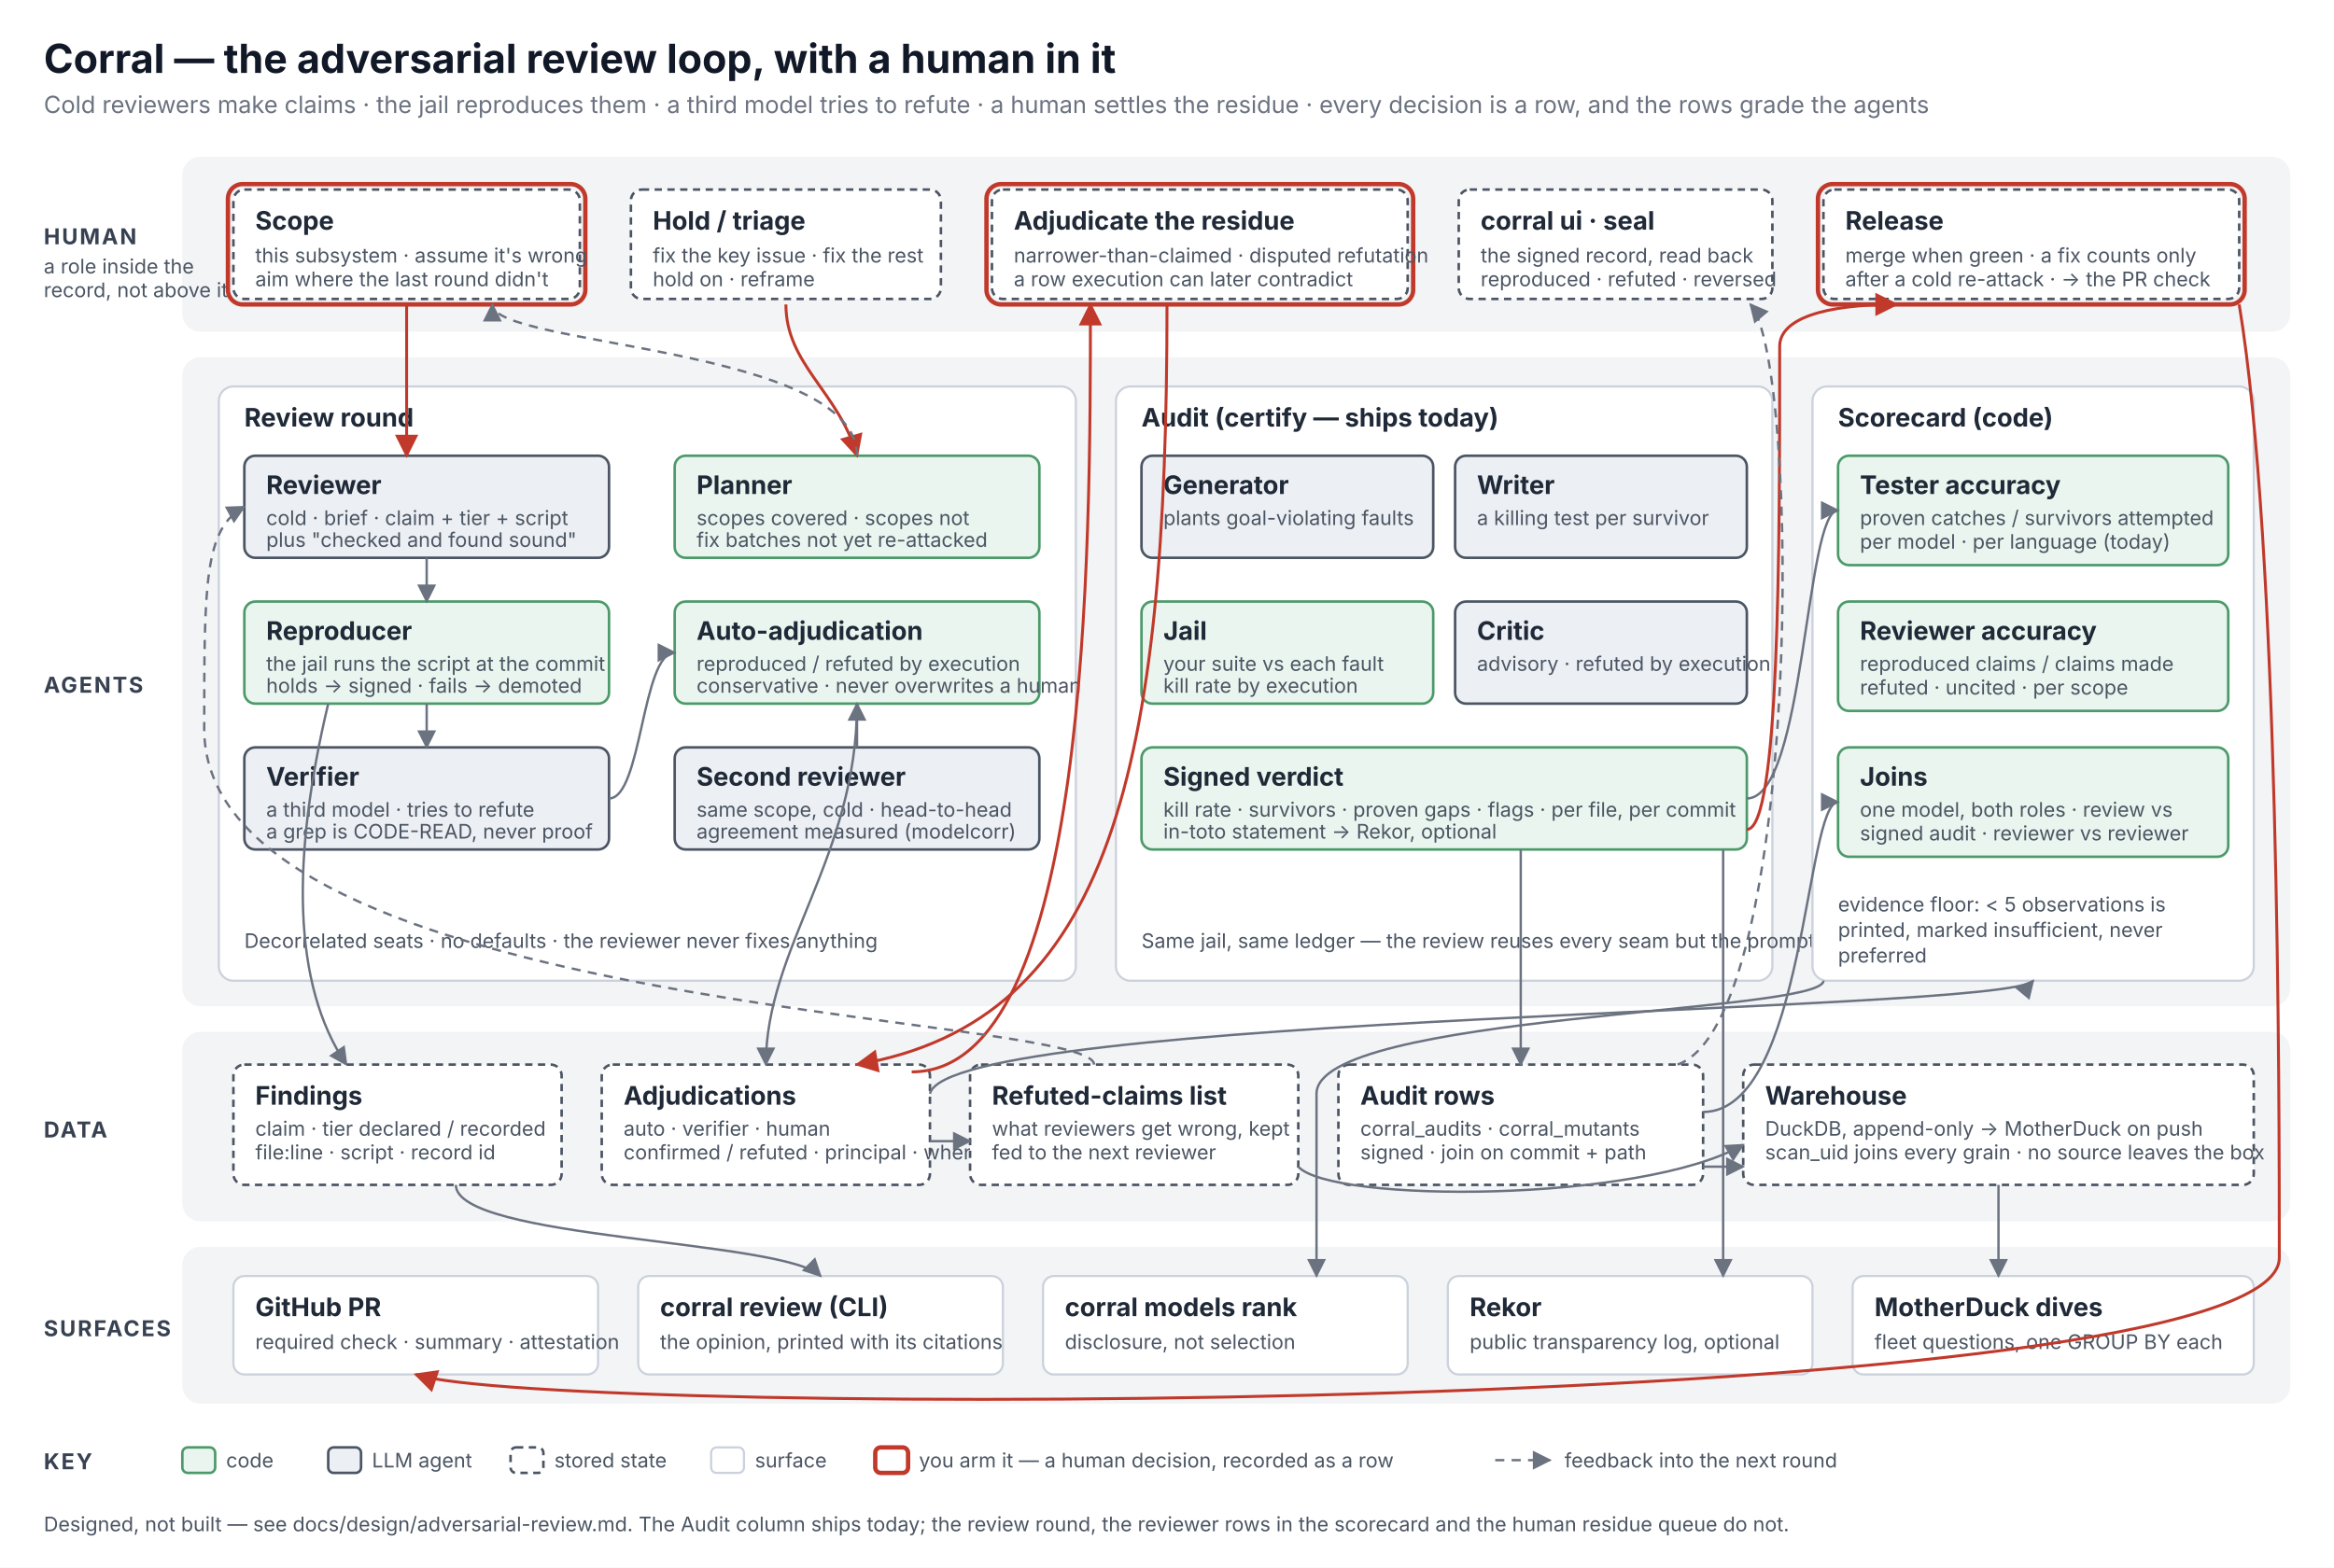
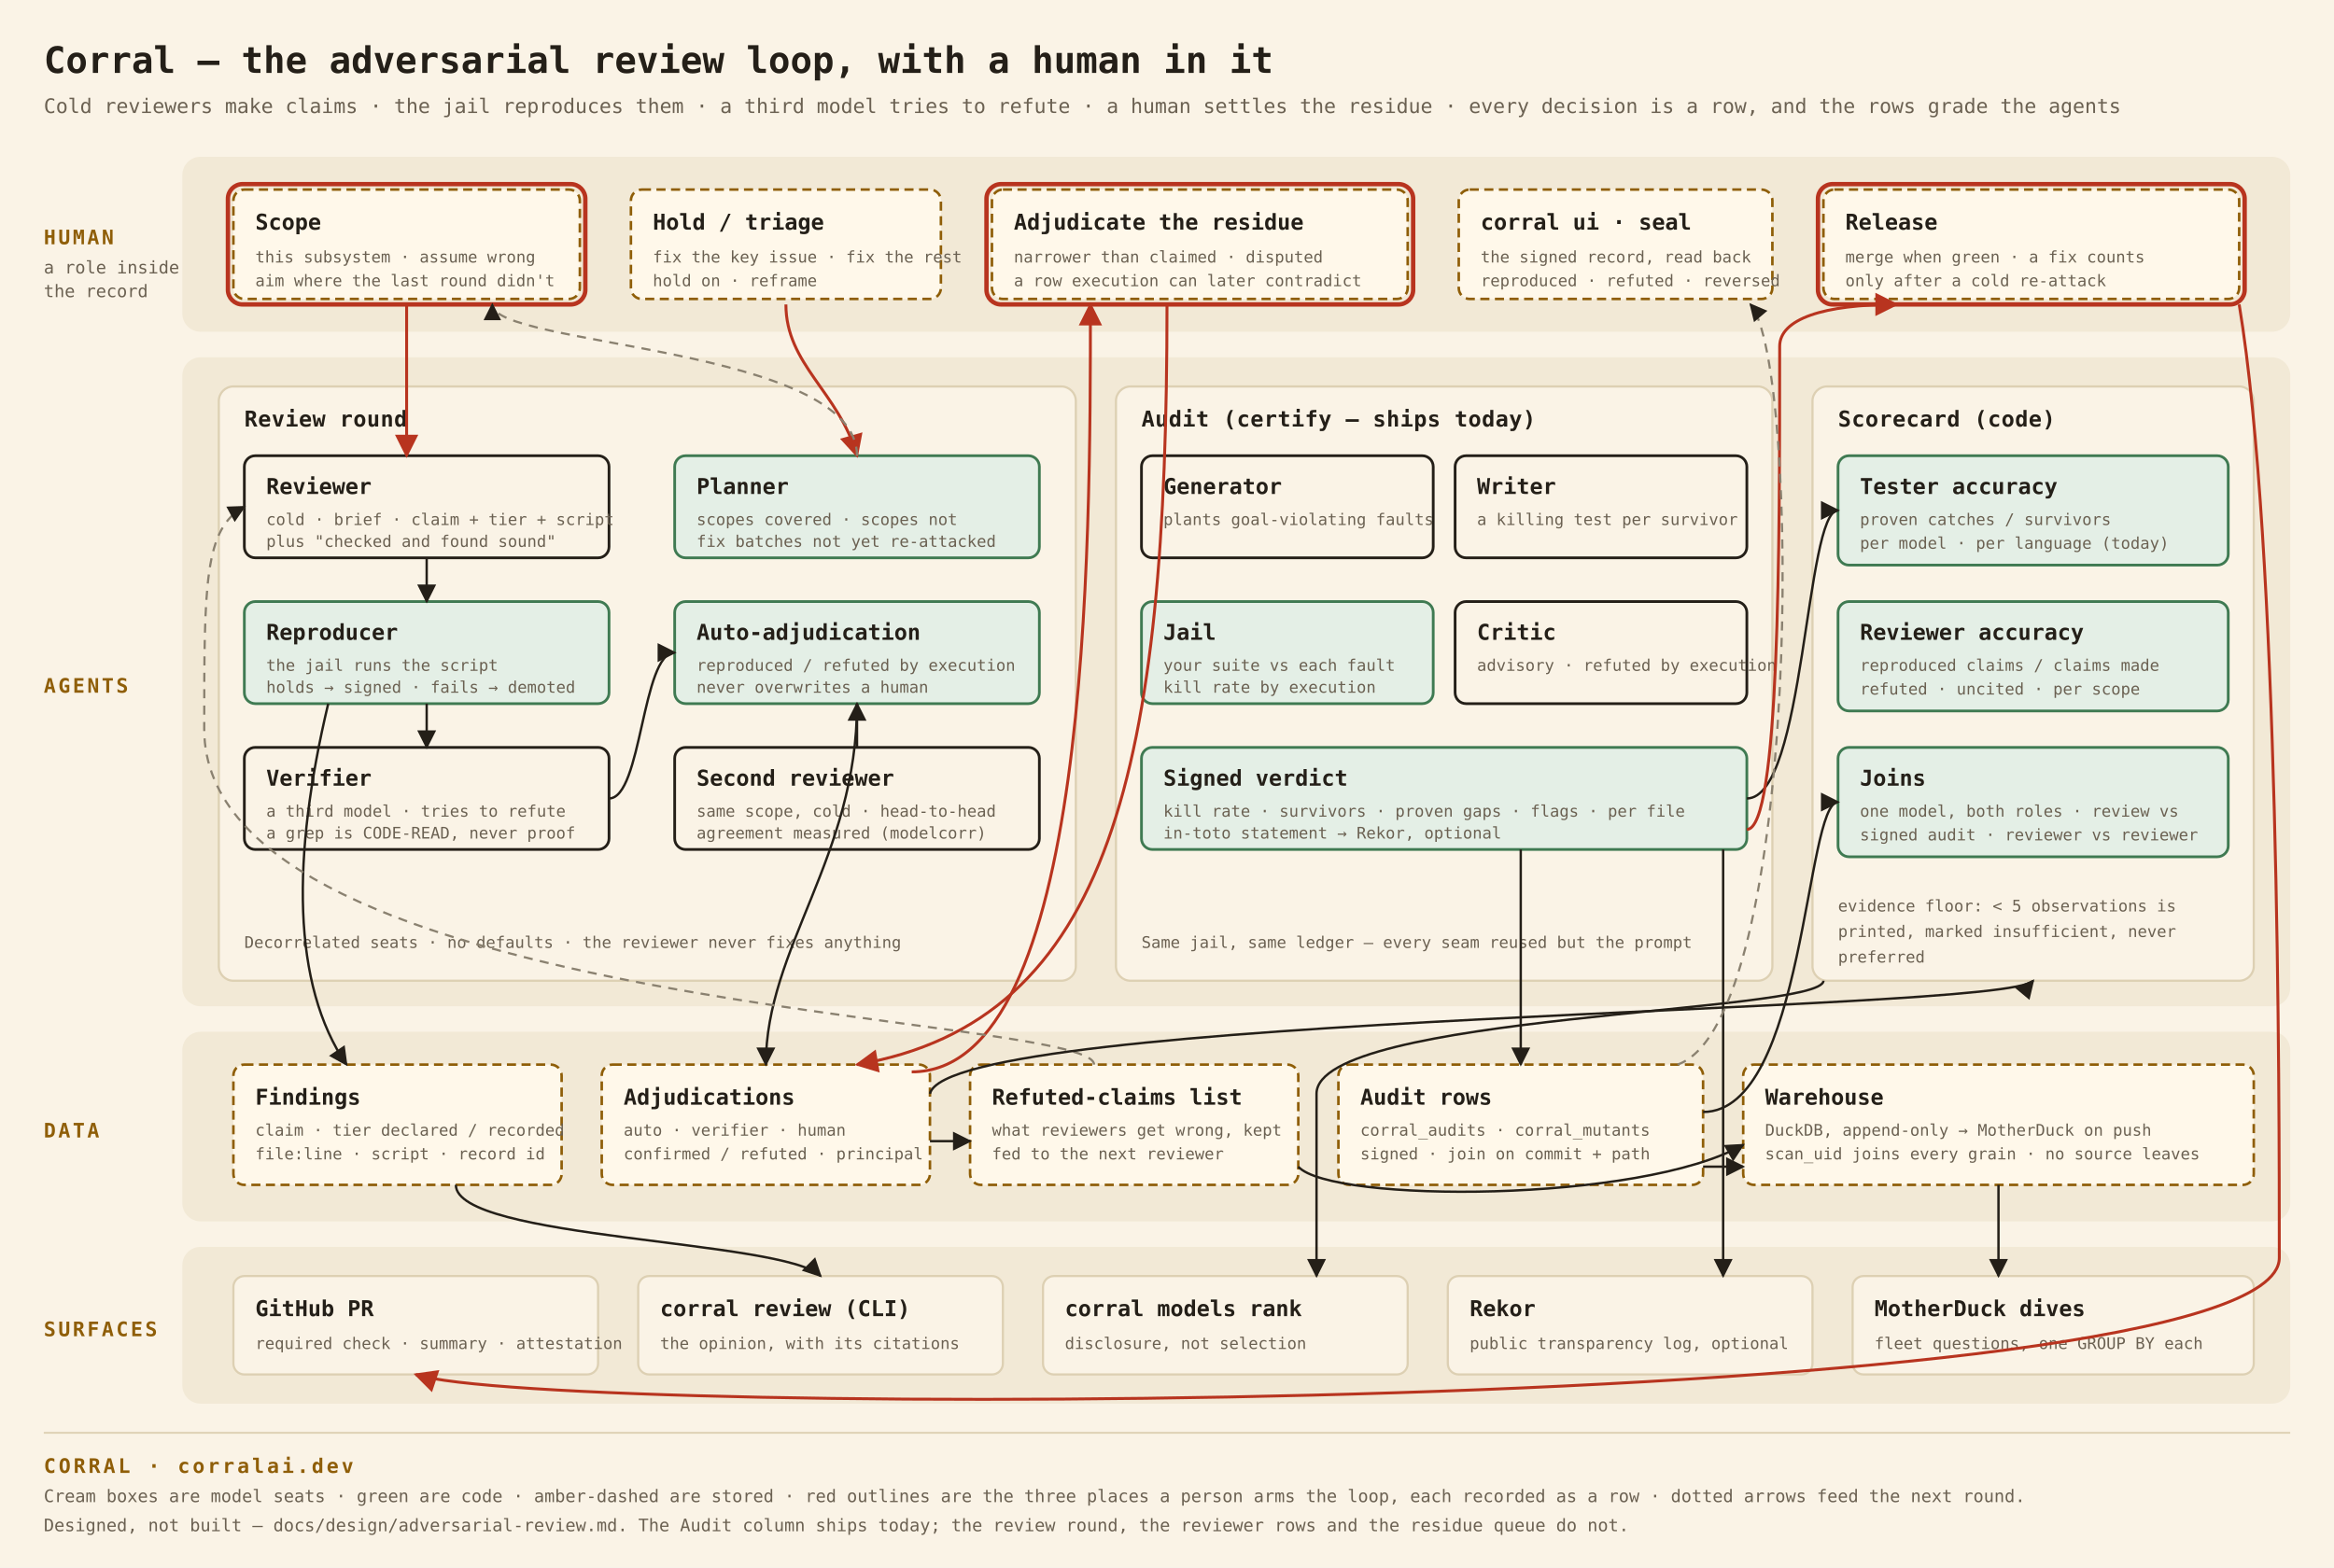
- <svg xmlns="http://www.w3.org/2000/svg" width="1280" height="860" viewBox="0 0 1280 860" font-family="Inter, 'Helvetica Neue', Arial, sans-serif" font-size="12">
+ <svg xmlns="http://www.w3.org/2000/svg" width="1280" height="860" viewBox="0 0 1280 860" font-family="ui-monospace, SFMono-Regular, Menlo, 'Cascadia Code', 'Fira Code', monospace" font-size="12">
  <defs>
    <marker id="arr" viewBox="0 0 10 10" refX="9" refY="5" markerWidth="8" markerHeight="8" orient="auto-start-reverse">
-       <path d="M0,0 L10,5 L0,10 z" fill="#6b7280" />
+       <path d="M0,0 L10,5 L0,10 z" fill="#241f18" />
    </marker>
    <marker id="arr-red" viewBox="0 0 10 10" refX="9" refY="5" markerWidth="8" markerHeight="8" orient="auto-start-reverse">
-       <path d="M0,0 L10,5 L0,10 z" fill="#c0392b" />
+       <path d="M0,0 L10,5 L0,10 z" fill="#b8341f" />
    </marker>
    <style>
-       .lane { fill: #f3f4f6; }
-       .lanelabel { font-size: 12px; font-weight: 700; letter-spacing: .08em; fill: #374151; }
-       .group { fill: #ffffff; stroke: #cbd2dc; stroke-width: 1.2; }
-       .grouptitle { font-size: 14px; font-weight: 700; fill: #1f2937; }
-       .agent { fill: #eceff3; stroke: #4b5563; stroke-width: 1.4; }
-       .code { fill: #e9f5ee; stroke: #4c9a6a; stroke-width: 1.4; }
-       .state { fill: #ffffff; stroke: #4b5563; stroke-width: 1.4; stroke-dasharray: 4 3; }
-       .surface { fill: #ffffff; stroke: #cbd2dc; stroke-width: 1.2; }
-       .arm { fill: none; stroke: #c0392b; stroke-width: 2.4; }
-       .t { font-size: 14px; font-weight: 700; fill: #1f2937; }
-       .s { font-size: 11px; fill: #4b5563; }
-       .flow { fill: none; stroke: #6b7280; stroke-width: 1.3; marker-end: url(#arr); }
-       .flowred { fill: none; stroke: #c0392b; stroke-width: 1.6; marker-end: url(#arr-red); }
-       .flowback { fill: none; stroke: #6b7280; stroke-width: 1.3; stroke-dasharray: 5 4; marker-end: url(#arr); }
-       .title { font-size: 22px; font-weight: 700; fill: #111827; }
-       .subtitle { font-size: 13px; fill: #6b7280; }
-       .key { font-size: 11px; fill: #4b5563; }
+       .lane { fill: #f2e9d6; }
+       .lanelabel { font-size: 11px; font-weight: 700; letter-spacing: .12em; fill: #8f5e08; }
+       .group { fill: #faf3e6; stroke: #ddd0b3; stroke-width: 1.2; }
+       .grouptitle { font-size: 12px; font-weight: 700; fill: #241f18; letter-spacing: .02em; }
+       .agent { fill: #faf3e6; stroke: #241f18; stroke-width: 1.5; }
+       .code { fill: #e4efe6; stroke: #3f7a52; stroke-width: 1.5; }
+       .state { fill: #fff8ea; stroke: #8f5e08; stroke-width: 1.4; stroke-dasharray: 5 3; }
+       .surface { fill: #faf3e6; stroke: #ddd0b3; stroke-width: 1.2; }
+       .arm { fill: none; stroke: #b8341f; stroke-width: 2.4; }
+       .t { font-size: 12px; font-weight: 700; fill: #241f18; }
+       .s { font-size: 8.8px; fill: #6b6152; }
+       .flow { fill: none; stroke: #241f18; stroke-width: 1.3; marker-end: url(#arr); }
+       .flowred { fill: none; stroke: #b8341f; stroke-width: 1.6; marker-end: url(#arr-red); }
+       .flowback { fill: none; stroke: #8a8170; stroke-width: 1.2; stroke-dasharray: 5 4; marker-end: url(#arr); }
+       .title { font-size: 20px; font-weight: 700; fill: #241f18; }
+       .subtitle { font-size: 11px; fill: #6b6152; }
+       .key { font-size: 9.5px; fill: #6b6152; }
+       .brand { font-size: 11px; font-weight: 700; fill: #8f5e08; letter-spacing: .14em; }
    </style>
  </defs>
-   <rect width="1280" height="860" fill="#ffffff" />
+   <rect width="1280" height="860" fill="#faf3e6" />
  <text x="24" y="40" class="title">Corral — the adversarial review loop, with a human in it</text>
  <text x="24" y="62" class="subtitle">Cold reviewers make claims · the jail reproduces them · a third model tries to refute · a human settles the residue · every decision is a row, and the rows grade the agents</text>
  <rect x="100" y="86" width="1156" height="96" rx="10" class="lane" />
  <text x="24" y="134" class="lanelabel">HUMAN</text>
-   <text x="24" y="150" class="key">a role inside the</text>
-   <text x="24" y="163" class="key">record, not above it</text>
+   <text x="24" y="150" class="key">a role inside</text>
+   <text x="24" y="163" class="key">the record</text>
  <rect x="100" y="196" width="1156" height="356" rx="10" class="lane" />
  <text x="24" y="380" class="lanelabel">AGENTS</text>
  <rect x="100" y="566" width="1156" height="104" rx="10" class="lane" />
  <text x="24" y="624" class="lanelabel">DATA</text>
  <rect x="100" y="684" width="1156" height="86" rx="10" class="lane" />
  <text x="24" y="733" class="lanelabel">SURFACES</text>
  <g>
    <rect x="128" y="104" width="190" height="60" rx="6" class="state" />
    <rect x="125" y="101" width="196" height="66" rx="8" class="arm" />
    <text x="140" y="126" class="t">Scope</text>
-     <text x="140" y="144" class="s">this subsystem · assume it's wrong</text>
+     <text x="140" y="144" class="s">this subsystem · assume wrong</text>
    <text x="140" y="157" class="s">aim where the last round didn't</text>
  </g>
  <g>
    <rect x="346" y="104" width="170" height="60" rx="6" class="state" />
    <text x="358" y="126" class="t">Hold / triage</text>
    <text x="358" y="144" class="s">fix the key issue · fix the rest</text>
    <text x="358" y="157" class="s">hold on · reframe</text>
  </g>
  <g>
    <rect x="544" y="104" width="228" height="60" rx="6" class="state" />
    <rect x="541" y="101" width="234" height="66" rx="8" class="arm" />
    <text x="556" y="126" class="t">Adjudicate the residue</text>
-     <text x="556" y="144" class="s">narrower-than-claimed · disputed refutation</text>
+     <text x="556" y="144" class="s">narrower than claimed · disputed</text>
    <text x="556" y="157" class="s">a row execution can later contradict</text>
  </g>
  <g>
    <rect x="800" y="104" width="172" height="60" rx="6" class="state" />
    <text x="812" y="126" class="t">corral ui · seal</text>
    <text x="812" y="144" class="s">the signed record, read back</text>
    <text x="812" y="157" class="s">reproduced · refuted · reversed</text>
  </g>
  <g>
    <rect x="1000" y="104" width="228" height="60" rx="6" class="state" />
    <rect x="997" y="101" width="234" height="66" rx="8" class="arm" />
    <text x="1012" y="126" class="t">Release</text>
-     <text x="1012" y="144" class="s">merge when green · a fix counts only</text>
-     <text x="1012" y="157" class="s">after a cold re-attack · → the PR check</text>
+     <text x="1012" y="144" class="s">merge when green · a fix counts</text>
+     <text x="1012" y="157" class="s">only after a cold re-attack</text>
  </g>
  <rect x="120" y="212" width="470" height="326" rx="8" class="group" />
  <text x="134" y="234" class="grouptitle">Review round</text>
  <g>
    <rect x="134" y="250" width="200" height="56" rx="6" class="agent" />
    <text x="146" y="271" class="t">Reviewer</text>
    <text x="146" y="288" class="s">cold · brief · claim + tier + script</text>
    <text x="146" y="300" class="s">plus "checked and found sound"</text>
  </g>
  <g>
    <rect x="134" y="330" width="200" height="56" rx="6" class="code" />
    <text x="146" y="351" class="t">Reproducer</text>
-     <text x="146" y="368" class="s">the jail runs the script at the commit</text>
+     <text x="146" y="368" class="s">the jail runs the script</text>
    <text x="146" y="380" class="s">holds → signed · fails → demoted</text>
  </g>
  <g>
    <rect x="134" y="410" width="200" height="56" rx="6" class="agent" />
    <text x="146" y="431" class="t">Verifier</text>
    <text x="146" y="448" class="s">a third model · tries to refute</text>
    <text x="146" y="460" class="s">a grep is CODE-READ, never proof</text>
  </g>
  <g>
    <rect x="370" y="250" width="200" height="56" rx="6" class="code" />
    <text x="382" y="271" class="t">Planner</text>
    <text x="382" y="288" class="s">scopes covered · scopes not</text>
    <text x="382" y="300" class="s">fix batches not yet re-attacked</text>
  </g>
  <g>
    <rect x="370" y="330" width="200" height="56" rx="6" class="code" />
    <text x="382" y="351" class="t">Auto-adjudication</text>
    <text x="382" y="368" class="s">reproduced / refuted by execution</text>
-     <text x="382" y="380" class="s">conservative · never overwrites a human</text>
+     <text x="382" y="380" class="s">never overwrites a human</text>
  </g>
  <g>
    <rect x="370" y="410" width="200" height="56" rx="6" class="agent" />
    <text x="382" y="431" class="t">Second reviewer</text>
    <text x="382" y="448" class="s">same scope, cold · head-to-head</text>
    <text x="382" y="460" class="s">agreement measured (modelcorr)</text>
  </g>
  <text x="134" y="520" class="s">Decorrelated seats · no defaults · the reviewer never fixes anything</text>
  <rect x="612" y="212" width="360" height="326" rx="8" class="group" />
  <text x="626" y="234" class="grouptitle">Audit (certify — ships today)</text>
  <g>
    <rect x="626" y="250" width="160" height="56" rx="6" class="agent" />
    <text x="638" y="271" class="t">Generator</text>
    <text x="638" y="288" class="s">plants goal-violating faults</text>
  </g>
  <g>
    <rect x="798" y="250" width="160" height="56" rx="6" class="agent" />
    <text x="810" y="271" class="t">Writer</text>
    <text x="810" y="288" class="s">a killing test per survivor</text>
  </g>
  <g>
    <rect x="626" y="330" width="160" height="56" rx="6" class="code" />
    <text x="638" y="351" class="t">Jail</text>
    <text x="638" y="368" class="s">your suite vs each fault</text>
    <text x="638" y="380" class="s">kill rate by execution</text>
  </g>
  <g>
    <rect x="798" y="330" width="160" height="56" rx="6" class="agent" />
    <text x="810" y="351" class="t">Critic</text>
    <text x="810" y="368" class="s">advisory · refuted by execution</text>
  </g>
  <g>
    <rect x="626" y="410" width="332" height="56" rx="6" class="code" />
    <text x="638" y="431" class="t">Signed verdict</text>
-     <text x="638" y="448" class="s">kill rate · survivors · proven gaps · flags · per file, per commit</text>
+     <text x="638" y="448" class="s">kill rate · survivors · proven gaps · flags · per file</text>
    <text x="638" y="460" class="s">in-toto statement → Rekor, optional</text>
  </g>
-   <text x="626" y="520" class="s">Same jail, same ledger — the review reuses every seam but the prompt</text>
+   <text x="626" y="520" class="s">Same jail, same ledger — every seam reused but the prompt</text>
  <rect x="994" y="212" width="242" height="326" rx="8" class="group" />
  <text x="1008" y="234" class="grouptitle">Scorecard (code)</text>
  <g>
    <rect x="1008" y="250" width="214" height="60" rx="6" class="code" />
    <text x="1020" y="271" class="t">Tester accuracy</text>
-     <text x="1020" y="288" class="s">proven catches / survivors attempted</text>
+     <text x="1020" y="288" class="s">proven catches / survivors</text>
    <text x="1020" y="301" class="s">per model · per language (today)</text>
  </g>
  <g>
    <rect x="1008" y="330" width="214" height="60" rx="6" class="code" />
    <text x="1020" y="351" class="t">Reviewer accuracy</text>
    <text x="1020" y="368" class="s">reproduced claims / claims made</text>
    <text x="1020" y="381" class="s">refuted · uncited · per scope</text>
  </g>
  <g>
    <rect x="1008" y="410" width="214" height="60" rx="6" class="code" />
    <text x="1020" y="431" class="t">Joins</text>
    <text x="1020" y="448" class="s">one model, both roles · review vs</text>
    <text x="1020" y="461" class="s">signed audit · reviewer vs reviewer</text>
  </g>
  <text x="1008" y="500" class="s">evidence floor: &lt; 5 observations is</text>
  <text x="1008" y="514" class="s">printed, marked insufficient, never</text>
  <text x="1008" y="528" class="s">preferred</text>
  <g>
    <rect x="128" y="584" width="180" height="66" rx="6" class="state" />
    <text x="140" y="606" class="t">Findings</text>
    <text x="140" y="623" class="s">claim · tier declared / recorded</text>
    <text x="140" y="636" class="s">file:line · script · record id</text>
  </g>
  <g>
    <rect x="330" y="584" width="180" height="66" rx="6" class="state" />
    <text x="342" y="606" class="t">Adjudications</text>
    <text x="342" y="623" class="s">auto · verifier · human</text>
-     <text x="342" y="636" class="s">confirmed / refuted · principal · when</text>
+     <text x="342" y="636" class="s">confirmed / refuted · principal</text>
  </g>
  <g>
    <rect x="532" y="584" width="180" height="66" rx="6" class="state" />
    <text x="544" y="606" class="t">Refuted-claims list</text>
    <text x="544" y="623" class="s">what reviewers get wrong, kept</text>
    <text x="544" y="636" class="s">fed to the next reviewer</text>
  </g>
  <g>
    <rect x="734" y="584" width="200" height="66" rx="6" class="state" />
    <text x="746" y="606" class="t">Audit rows</text>
    <text x="746" y="623" class="s">corral_audits · corral_mutants</text>
    <text x="746" y="636" class="s">signed · join on commit + path</text>
  </g>
  <g>
    <rect x="956" y="584" width="280" height="66" rx="6" class="state" />
    <text x="968" y="606" class="t">Warehouse</text>
    <text x="968" y="623" class="s">DuckDB, append-only → MotherDuck on push</text>
-     <text x="968" y="636" class="s">scan_uid joins every grain · no source leaves the box</text>
+     <text x="968" y="636" class="s">scan_uid joins every grain · no source leaves</text>
  </g>
  <g>
    <rect x="128" y="700" width="200" height="54" rx="6" class="surface" />
    <text x="140" y="722" class="t">GitHub PR</text>
    <text x="140" y="740" class="s">required check · summary · attestation</text>
  </g>
  <g>
    <rect x="350" y="700" width="200" height="54" rx="6" class="surface" />
    <text x="362" y="722" class="t">corral review (CLI)</text>
-     <text x="362" y="740" class="s">the opinion, printed with its citations</text>
+     <text x="362" y="740" class="s">the opinion, with its citations</text>
  </g>
  <g>
    <rect x="572" y="700" width="200" height="54" rx="6" class="surface" />
    <text x="584" y="722" class="t">corral models rank</text>
    <text x="584" y="740" class="s">disclosure, not selection</text>
  </g>
  <g>
    <rect x="794" y="700" width="200" height="54" rx="6" class="surface" />
    <text x="806" y="722" class="t">Rekor</text>
    <text x="806" y="740" class="s">public transparency log, optional</text>
  </g>
  <g>
    <rect x="1016" y="700" width="220" height="54" rx="6" class="surface" />
    <text x="1028" y="722" class="t">MotherDuck dives</text>
    <text x="1028" y="740" class="s">fleet questions, one GROUP BY each</text>
  </g>
  <path d="M223,167 L223,250" class="flowred" />
  <path d="M431,167 C431,200 460,215 470,250" class="flowred" />
  <path d="M470,250 C470,190 270,190 270,167" class="flowback" />
  <path d="M234,306 L234,330" class="flow" />
  <path d="M234,386 L234,410" class="flow" />
  <path d="M334,438 C352,438 352,358 370,358" class="flow" />
  <path d="M470,410 L470,386" class="flow" />
  <path d="M180,386 C160,470 160,540 190,584" class="flow" />
  <path d="M470,386 C470,470 420,520 420,584" class="flow" />
  <path d="M500,588 C598,588 598,300 598,167" class="flowred" />
  <path d="M640,167 C640,420 610,560 470,584" class="flowred" />
  <path d="M510,626 L532,626" class="flow" />
  <path d="M600,584 C600,556 112,556 112,400 C112,320 112,290 134,278" class="flowback" />
  <path d="M834,466 L834,584" class="flow" />
  <path d="M958,438 C990,438 990,280 1008,280" class="flow" />
  <path d="M934,610 C990,610 990,440 1008,440" class="flow" />
  <path d="M510,600 C520,556 1100,556 1115,538" class="flow" />
  <path d="M1000,538 C1000,556 722,556 722,600 L722,700" class="flow" />
  <path d="M934,640 L956,640" class="flow" />
  <path d="M712,640 C730,660 900,660 956,628" class="flow" />
  <path d="M1096,650 L1096,700" class="flow" />
  <path d="M945,466 L945,700" class="flow" />
  <path d="M958,455 C976,455 976,300 976,190 C976,175 1000,167 1040,167" class="flowred" />
  <path d="M920,584 C988,560 988,200 960,167" class="flowback" />
  <path d="M250,650 C250,680 430,680 450,700" class="flow" />
  <path d="M1228,167 C1250,300 1250,600 1250,690 C1250,778 300,778 228,754" class="flowred" />
-   <text x="24" y="806" class="lanelabel">KEY</text>
-   <rect x="100" y="794" width="18" height="14" rx="3" class="code" />
-   <text x="124" y="805" class="key">code</text>
-   <rect x="180" y="794" width="18" height="14" rx="3" class="agent" />
-   <text x="204" y="805" class="key">LLM agent</text>
-   <rect x="280" y="794" width="18" height="14" rx="3" class="state" />
-   <text x="304" y="805" class="key">stored state</text>
-   <rect x="390" y="794" width="18" height="14" rx="3" class="surface" />
-   <text x="414" y="805" class="key">surface</text>
-   <rect x="480" y="794" width="18" height="14" rx="3" class="arm" />
-   <text x="504" y="805" class="key">you arm it — a human decision, recorded as a row</text>
-   <line x1="820" y1="801" x2="850" y2="801" class="flowback" />
-   <text x="858" y="805" class="key">feedback into the next round</text>
-   <text x="24" y="840" class="key">Designed, not built — see docs/design/adversarial-review.md. The Audit column ships today; the review round, the reviewer rows in the scorecard and the human residue queue do not.</text>
+   <line x1="24" y1="786" x2="1256" y2="786" stroke="#ddd0b3" stroke-width="1" />
+   <text x="24" y="808" class="brand">CORRAL · corralai.dev</text>
+   <text x="24" y="824" class="key">Cream boxes are model seats · green are code · amber-dashed are stored · red outlines are the three places a person arms the loop, each recorded as a row · dotted arrows feed the next round.</text>
+   <text x="24" y="840" class="key">Designed, not built — docs/design/adversarial-review.md. The Audit column ships today; the review round, the reviewer rows and the residue queue do not.</text>
</svg>
